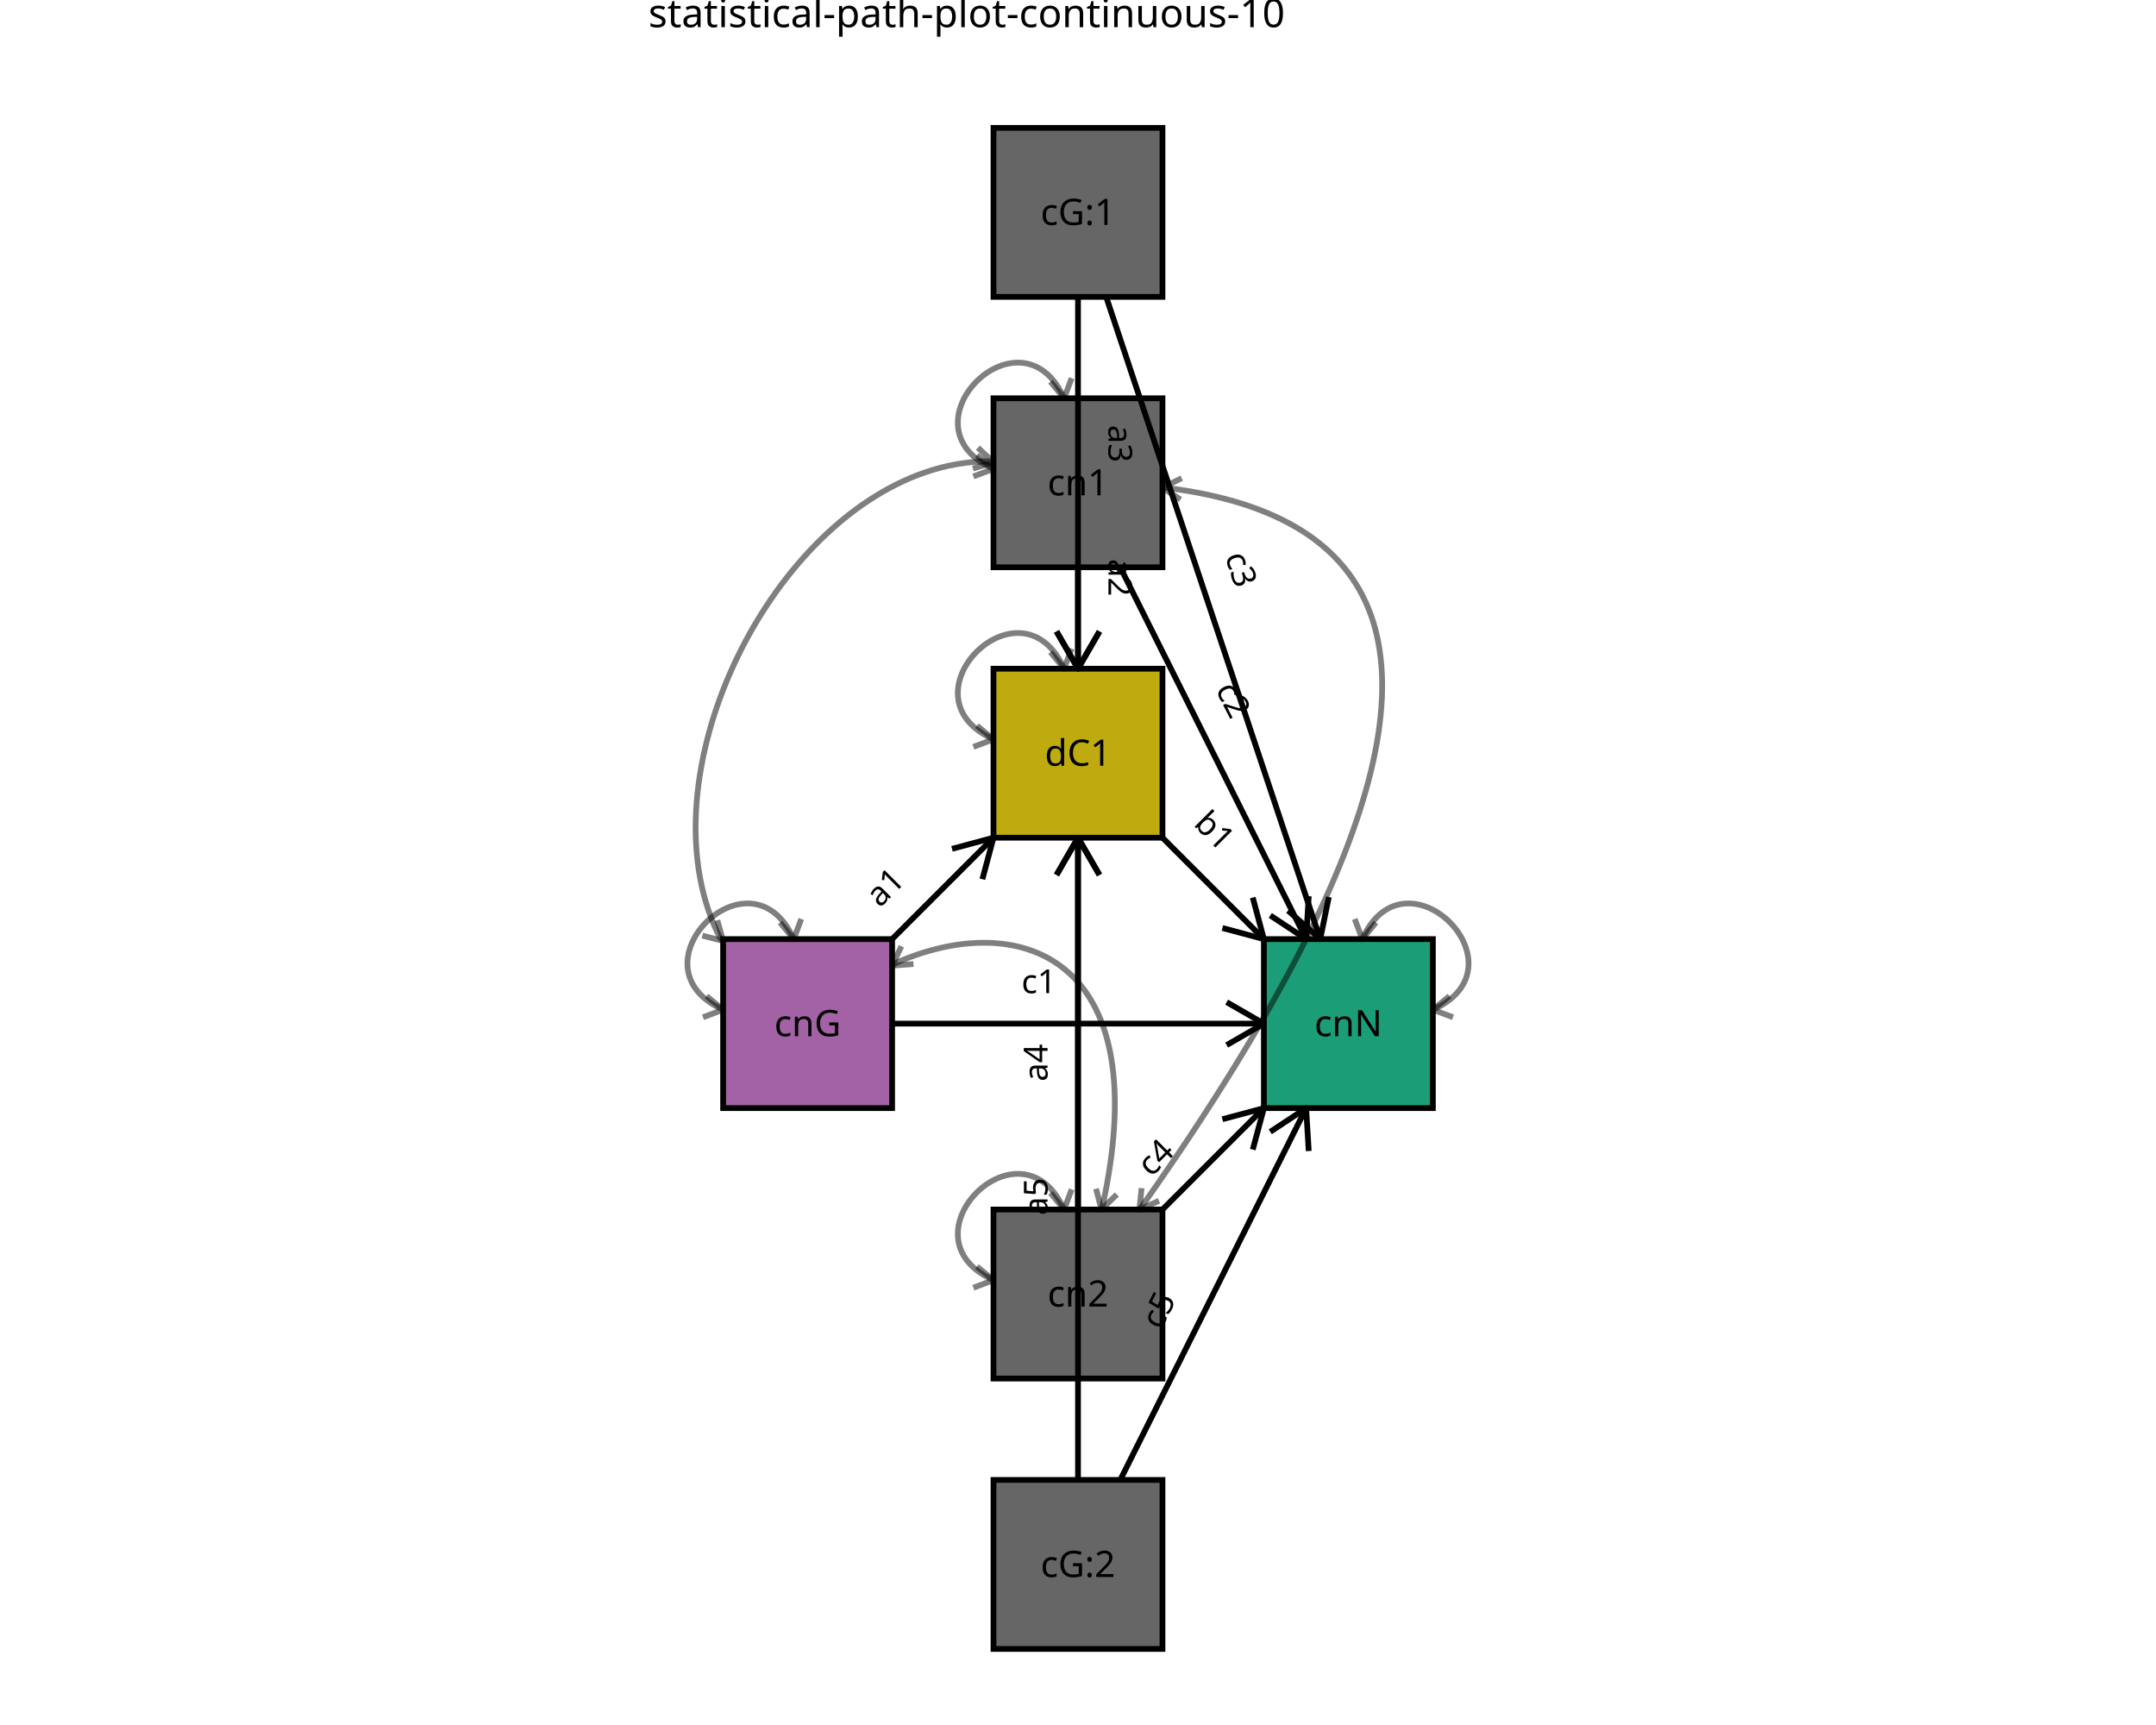
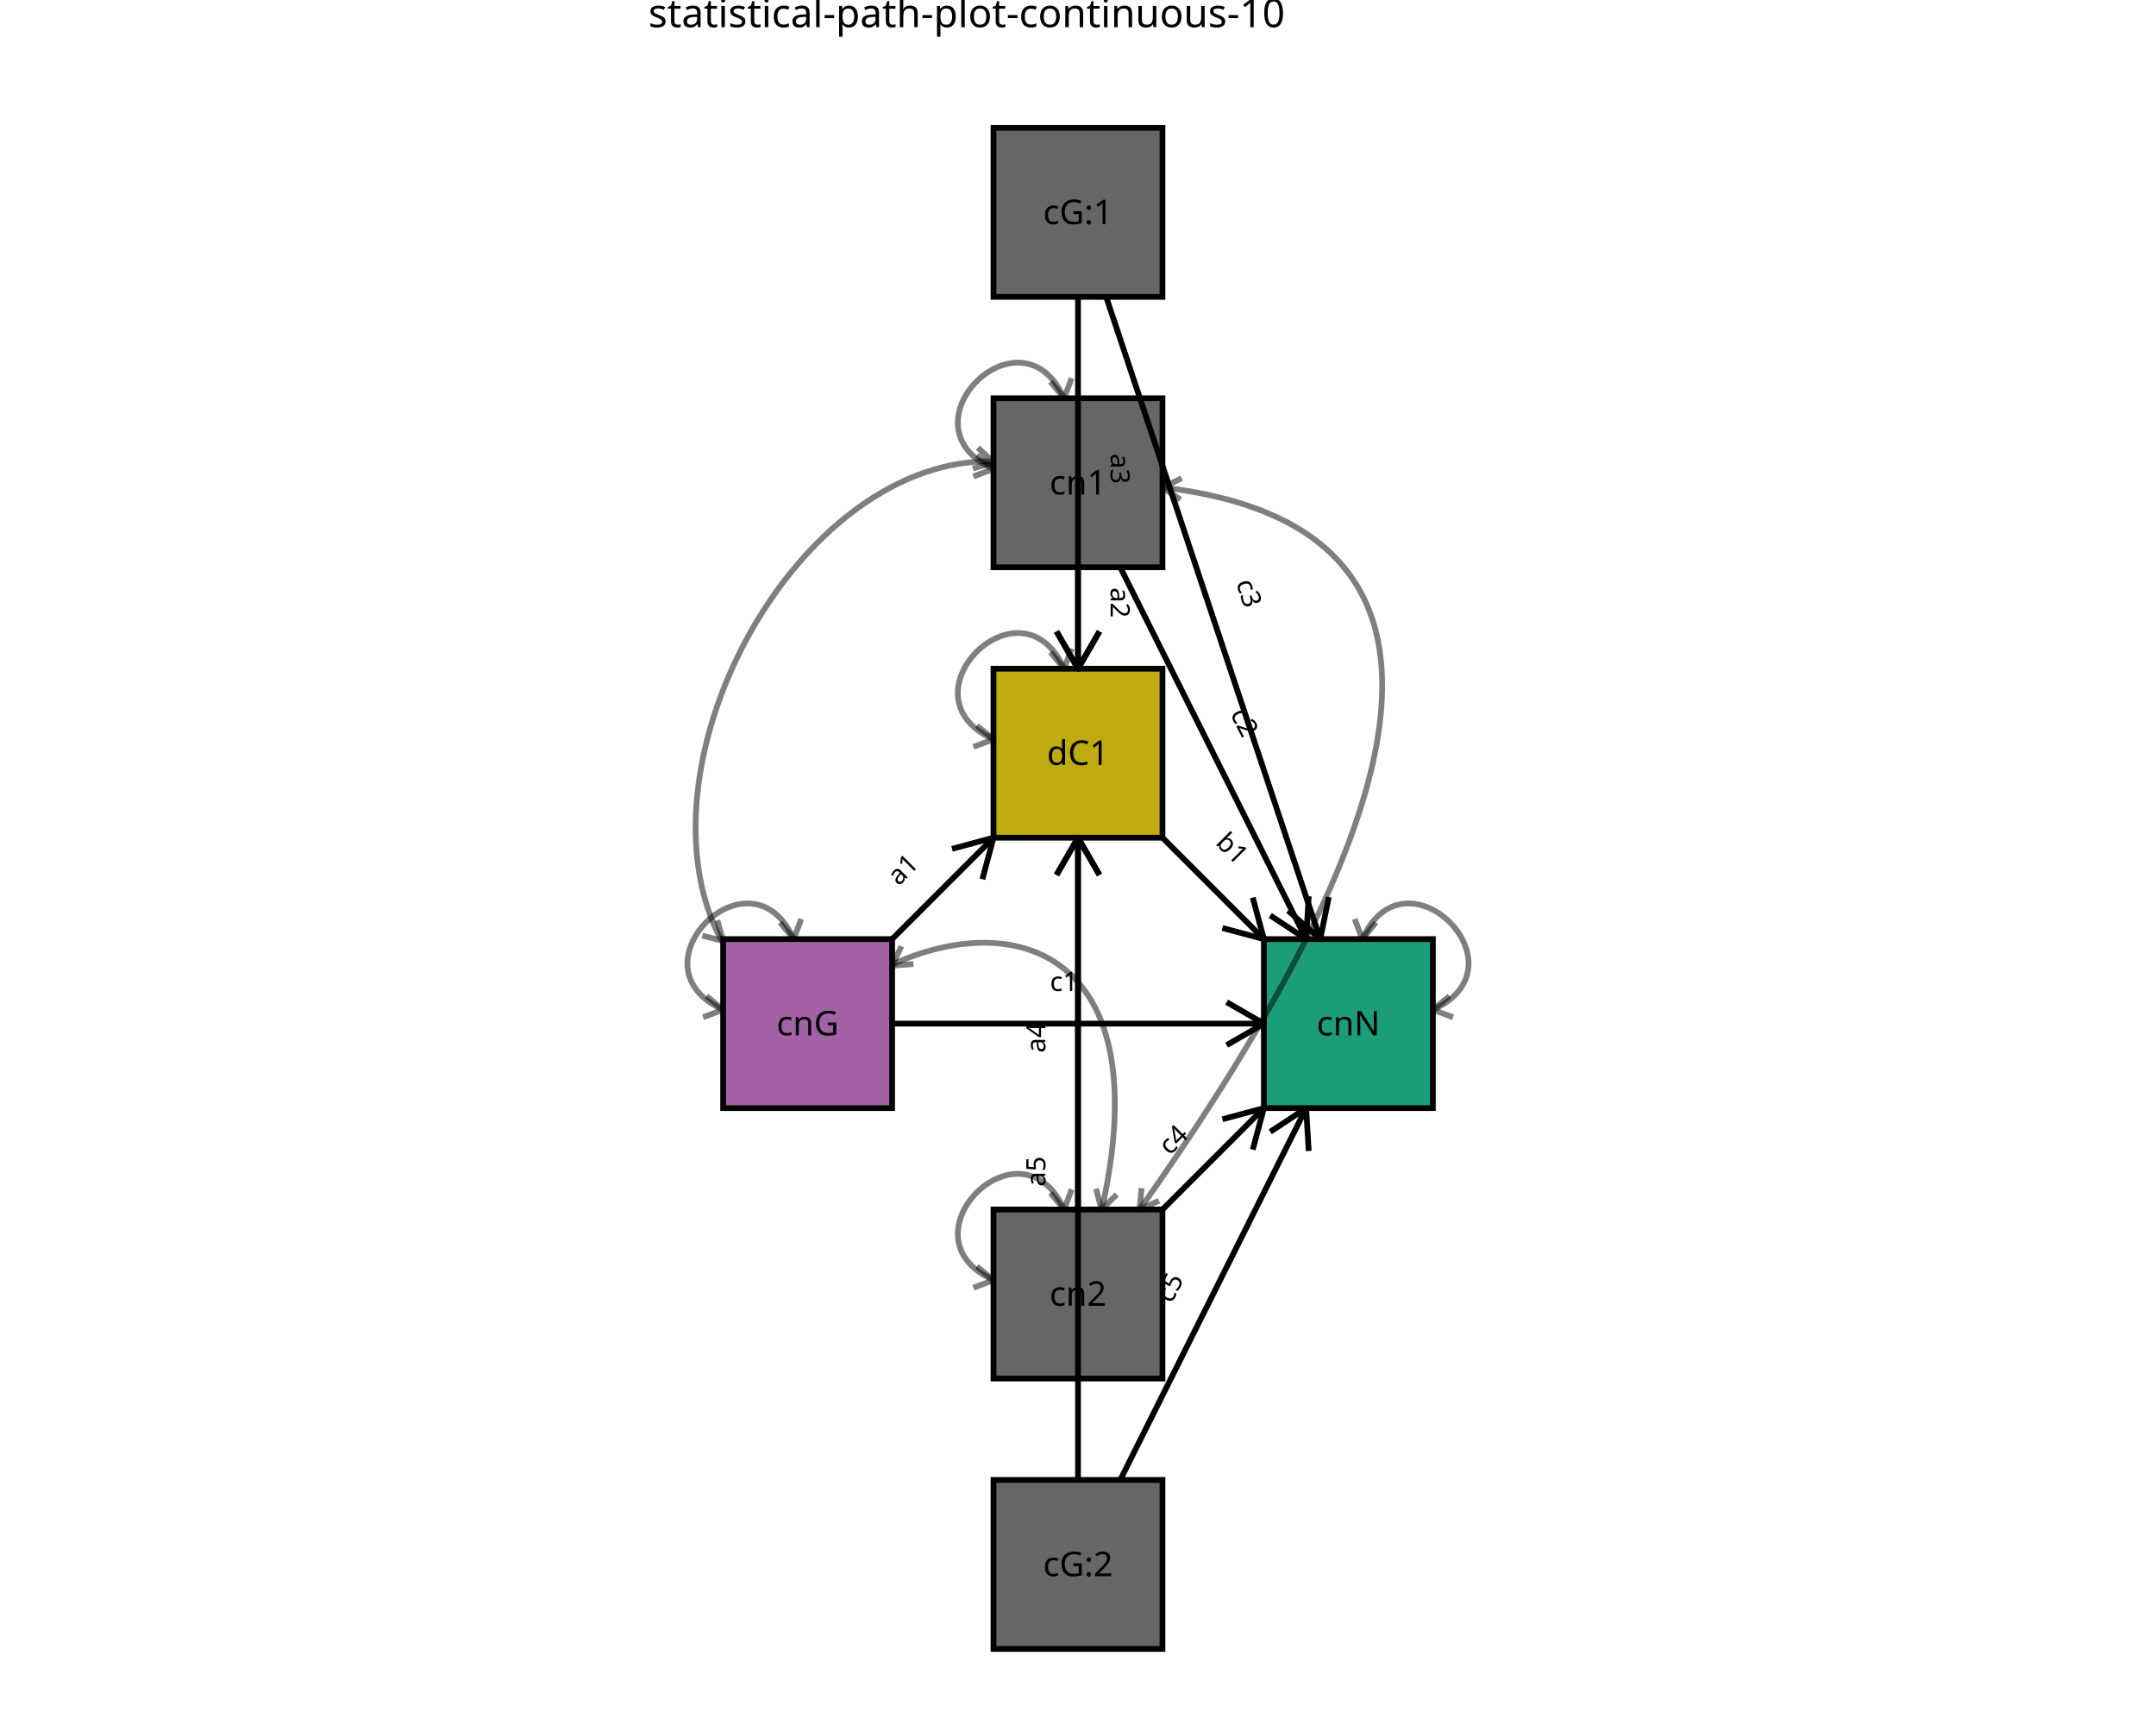
<svg xmlns="http://www.w3.org/2000/svg" class="svglite" data-engine-version="2.0" width="720.00pt" height="576.00pt" viewBox="0 0 720.00 576.00">
  <defs>
    <style type="text/css">
    .svglite line, .svglite polyline, .svglite polygon, .svglite path, .svglite rect, .svglite circle {
      fill: none;
      stroke: #000000;
      stroke-linecap: round;
      stroke-linejoin: round;
      stroke-miterlimit: 10.00;
    }
  </style>
  </defs>
  <rect width="100%" height="100%" style="stroke: none; fill: #FFFFFF;" />
  <defs>
    <clipPath id="cpMC4wMHw3MjAuMDB8MC4wMHw1NzYuMDA=">
      <rect x="0.00" y="0.00" width="720.00" height="576.00" />
    </clipPath>
  </defs>
  <g clip-path="url(#cpMC4wMHw3MjAuMDB8MC4wMHw1NzYuMDA=)">
</g>
  <defs>
    <clipPath id="cpMjE2LjUzfDUwMy40N3wwLjAwfDU3Ni4wMA==">
      <rect x="216.53" y="0.00" width="286.94" height="576.00" />
    </clipPath>
  </defs>
  <g clip-path="url(#cpMjE2LjUzfDUwMy40N3wwLjAwfDU3Ni4wMA==)">
    <rect x="216.53" y="0.00" width="286.94" height="576.00" style="stroke-width: 10.67; stroke: none;" />
  </g>
  <g clip-path="url(#cpMC4wMHw3MjAuMDB8MC4wMHw1NzYuMDA=)">
</g>
  <defs>
    <clipPath id="cpMjE2LjUzfDUwMy40N3wxNy4zMHw1NzYuMDA=">
      <rect x="216.53" y="17.30" width="286.94" height="558.70" />
    </clipPath>
  </defs>
  <g clip-path="url(#cpMjE2LjUzfDUwMy40N3wxNy4zMHw1NzYuMDA=)">
    <rect x="216.53" y="17.30" width="286.94" height="558.70" style="stroke-width: 10.67; stroke: none;" />
    <rect x="241.49" y="313.58" width="56.43" height="56.43" style="stroke-width: 1.92; stroke-linecap: butt; stroke-linejoin: miter; fill: #A362A5;" />
    <rect x="422.08" y="313.58" width="56.43" height="56.43" style="stroke-width: 1.92; stroke-linecap: butt; stroke-linejoin: miter; fill: #1B9E77;" />
    <rect x="331.78" y="223.29" width="56.43" height="56.43" style="stroke-width: 1.92; stroke-linecap: butt; stroke-linejoin: miter; fill: #BFAB0F;" />
    <rect x="331.78" y="132.99" width="56.43" height="56.43" style="stroke-width: 1.92; stroke-linecap: butt; stroke-linejoin: miter; fill: #666666;" />
    <rect x="331.78" y="42.70" width="56.43" height="56.43" style="stroke-width: 1.92; stroke-linecap: butt; stroke-linejoin: miter; fill: #666666;" />
    <rect x="331.78" y="403.88" width="56.43" height="56.43" style="stroke-width: 1.92; stroke-linecap: butt; stroke-linejoin: miter; fill: #666666;" />
    <rect x="331.78" y="494.17" width="56.43" height="56.43" style="stroke-width: 1.92; stroke-linecap: butt; stroke-linejoin: miter; fill: #666666;" />
    <polyline points="297.92,341.80 298.89,341.80 300.72,341.80 302.54,341.80 304.36,341.80 306.19,341.80 308.01,341.80 309.84,341.80 311.66,341.80 313.48,341.80 315.31,341.80 317.13,341.80 318.96,341.80 320.78,341.80 322.61,341.80 324.43,341.80 326.25,341.80 328.08,341.80 329.90,341.80 331.73,341.80 333.55,341.80 335.37,341.80 337.20,341.80 339.02,341.80 340.85,341.80 342.67,341.80 344.49,341.80 346.32,341.80 348.14,341.80 349.97,341.80 351.79,341.80 353.62,341.80 355.44,341.80 357.26,341.80 359.09,341.80 360.91,341.80 362.74,341.80 364.56,341.80 366.38,341.80 368.21,341.80 370.03,341.80 371.86,341.80 373.68,341.80 375.51,341.80 377.33,341.80 379.15,341.80 380.98,341.80 382.80,341.80 384.63,341.80 386.45,341.80 388.27,341.80 390.10,341.80 391.92,341.80 393.75,341.80 395.57,341.80 397.39,341.80 399.22,341.80 401.04,341.80 402.87,341.80 404.69,341.80 406.52,341.80 408.34,341.80 410.16,341.80 411.99,341.80 413.81,341.80 415.64,341.80 417.46,341.80 419.28,341.80 421.11,341.80 422.08,341.80 " style="stroke-width: 1.92; stroke-linecap: butt;" />
    <polyline points="409.65,348.97 422.08,341.80 409.65,334.63 " style="stroke-width: 1.92; stroke-linecap: butt;" />
    <polyline points="374.11,494.17 374.59,493.20 375.51,491.38 376.42,489.55 377.33,487.73 378.24,485.91 379.15,484.08 380.07,482.26 380.98,480.43 381.89,478.61 382.80,476.78 383.71,474.96 384.63,473.14 385.54,471.31 386.45,469.49 387.36,467.66 388.27,465.84 389.19,464.02 390.10,462.19 391.01,460.37 391.92,458.54 392.83,456.72 393.75,454.90 394.66,453.07 395.57,451.25 396.48,449.42 397.39,447.60 398.31,445.77 399.22,443.95 400.13,442.13 401.04,440.30 401.95,438.48 402.87,436.65 403.78,434.83 404.69,433.01 405.60,431.18 406.52,429.36 407.43,427.53 408.34,425.71 409.25,423.88 410.16,422.06 411.08,420.24 411.99,418.41 412.90,416.59 413.81,414.76 414.72,412.94 415.64,411.12 416.55,409.29 417.46,407.47 418.37,405.64 419.28,403.82 420.20,402.00 421.11,400.17 422.02,398.35 422.93,396.52 423.84,394.70 424.76,392.87 425.67,391.05 426.58,389.23 427.49,387.40 428.40,385.58 429.32,383.75 430.23,381.93 431.14,380.11 432.05,378.28 432.97,376.46 433.88,374.63 434.79,372.81 435.70,370.99 436.19,370.02 " style="stroke-width: 1.92; stroke-linecap: butt;" />
    <polyline points="437.05,384.34 436.19,370.02 424.21,377.92 " style="stroke-width: 1.92; stroke-linecap: butt;" />
    <polyline points="360.00,494.17 360.00,492.29 360.00,489.55 360.00,486.82 360.00,484.08 360.00,481.34 360.00,478.61 360.00,475.87 360.00,473.14 360.00,470.40 360.00,467.66 360.00,464.93 360.00,462.19 360.00,459.46 360.00,456.72 360.00,453.98 360.00,451.25 360.00,448.51 360.00,445.77 360.00,443.04 360.00,440.30 360.00,437.57 360.00,434.83 360.00,432.09 360.00,429.36 360.00,426.62 360.00,423.88 360.00,421.15 360.00,418.41 360.00,415.68 360.00,412.94 360.00,410.20 360.00,407.47 360.00,404.73 360.00,402.00 360.00,399.26 360.00,396.52 360.00,393.79 360.00,391.05 360.00,388.31 360.00,385.58 360.00,382.84 360.00,380.11 360.00,377.37 360.00,374.63 360.00,371.90 360.00,369.16 360.00,366.42 360.00,363.69 360.00,360.95 360.00,358.22 360.00,355.48 360.00,352.74 360.00,350.01 360.00,347.27 360.00,344.54 360.00,341.80 360.00,339.06 360.00,336.33 360.00,333.59 360.00,330.85 360.00,328.12 360.00,325.38 360.00,322.65 360.00,319.91 360.00,317.17 360.00,314.44 360.00,311.70 360.00,308.96 360.00,306.23 360.00,303.49 360.00,300.76 360.00,298.02 360.00,295.28 360.00,292.55 360.00,289.81 360.00,287.08 360.00,284.34 360.00,281.60 360.00,279.72 " style="stroke-width: 1.92; stroke-linecap: butt;" />
    <polyline points="367.17,292.15 360.00,279.72 352.83,292.15 " style="stroke-width: 1.92; stroke-linecap: butt;" />
    <polyline points="297.92,313.58 297.98,313.53 298.89,312.61 299.80,311.70 300.72,310.79 301.63,309.88 302.54,308.96 303.45,308.05 304.36,307.14 305.28,306.23 306.19,305.32 307.10,304.40 308.01,303.49 308.92,302.58 309.84,301.67 310.75,300.76 311.66,299.84 312.57,298.93 313.48,298.02 314.40,297.11 315.31,296.20 316.22,295.28 317.13,294.37 318.05,293.46 318.96,292.55 319.87,291.64 320.78,290.72 321.69,289.81 322.61,288.90 323.52,287.99 324.43,287.08 325.34,286.16 326.25,285.25 327.17,284.34 328.08,283.43 328.99,282.52 329.90,281.60 330.81,280.69 331.73,279.78 331.78,279.72 " style="stroke-width: 1.92; stroke-linecap: butt;" />
    <polyline points="328.07,293.58 331.78,279.72 317.93,283.44 " style="stroke-width: 1.92; stroke-linecap: butt;" />
    <polyline points="388.22,279.72 388.27,279.78 389.19,280.69 390.10,281.60 391.01,282.52 391.92,283.43 392.83,284.34 393.75,285.25 394.66,286.16 395.57,287.08 396.48,287.99 397.39,288.90 398.31,289.81 399.22,290.72 400.13,291.64 401.04,292.55 401.95,293.46 402.87,294.37 403.78,295.28 404.69,296.20 405.60,297.11 406.52,298.02 407.43,298.93 408.34,299.84 409.25,300.76 410.16,301.67 411.08,302.58 411.99,303.49 412.90,304.40 413.81,305.32 414.72,306.23 415.64,307.14 416.55,308.05 417.46,308.96 418.37,309.88 419.28,310.79 420.20,311.70 421.11,312.61 422.02,313.53 422.08,313.58 " style="stroke-width: 1.92; stroke-linecap: butt;" />
    <polyline points="408.22,309.87 422.08,313.58 418.36,299.72 " style="stroke-width: 1.92; stroke-linecap: butt;" />
    <polyline points="374.11,189.43 374.59,190.40 375.51,192.22 376.42,194.04 377.33,195.87 378.24,197.69 379.15,199.52 380.07,201.34 380.98,203.17 381.89,204.99 382.80,206.81 383.71,208.64 384.63,210.46 385.54,212.29 386.45,214.11 387.36,215.93 388.27,217.76 389.19,219.58 390.10,221.41 391.01,223.23 391.92,225.06 392.83,226.88 393.75,228.70 394.66,230.53 395.57,232.35 396.48,234.18 397.39,236.00 398.31,237.82 399.22,239.65 400.13,241.47 401.04,243.30 401.95,245.12 402.87,246.94 403.78,248.77 404.69,250.59 405.60,252.42 406.52,254.24 407.43,256.07 408.34,257.89 409.25,259.71 410.16,261.54 411.08,263.36 411.99,265.19 412.90,267.01 413.81,268.83 414.72,270.66 415.64,272.48 416.55,274.31 417.46,276.13 418.37,277.95 419.28,279.78 420.20,281.60 421.11,283.43 422.02,285.25 422.93,287.08 423.84,288.90 424.76,290.72 425.67,292.55 426.58,294.37 427.49,296.20 428.40,298.02 429.32,299.84 430.23,301.67 431.14,303.49 432.05,305.32 432.97,307.14 433.88,308.96 434.79,310.79 435.70,312.61 436.19,313.58 " style="stroke-width: 1.92; stroke-linecap: butt;" />
    <polyline points="424.21,305.68 436.19,313.58 437.05,299.26 " style="stroke-width: 1.92; stroke-linecap: butt;" />
    <polyline points="360.00,189.43 360.00,189.48 360.00,190.40 360.00,191.31 360.00,192.22 360.00,193.13 360.00,194.04 360.00,194.96 360.00,195.87 360.00,196.78 360.00,197.69 360.00,198.61 360.00,199.52 360.00,200.43 360.00,201.34 360.00,202.25 360.00,203.17 360.00,204.08 360.00,204.99 360.00,205.90 360.00,206.81 360.00,207.73 360.00,208.64 360.00,209.55 360.00,210.46 360.00,211.37 360.00,212.29 360.00,213.20 360.00,214.11 360.00,215.02 360.00,215.93 360.00,216.85 360.00,217.76 360.00,218.67 360.00,219.58 360.00,220.49 360.00,221.41 360.00,222.32 360.00,223.23 360.00,223.29 " style="stroke-width: 1.92; stroke-linecap: butt;" />
    <polyline points="352.83,210.86 360.00,223.29 367.17,210.86 " style="stroke-width: 1.92; stroke-linecap: butt;" />
    <polyline points="369.41,99.13 370.03,101.01 370.94,103.75 371.86,106.49 372.77,109.22 373.68,111.96 374.59,114.70 375.51,117.43 376.42,120.17 377.33,122.90 378.24,125.64 379.15,128.38 380.07,131.11 380.98,133.85 381.89,136.58 382.80,139.32 383.71,142.06 384.63,144.79 385.54,147.53 386.45,150.27 387.36,153.00 388.27,155.74 389.19,158.47 390.10,161.21 391.01,163.95 391.92,166.68 392.83,169.42 393.75,172.16 394.66,174.89 395.57,177.63 396.48,180.36 397.39,183.10 398.31,185.84 399.22,188.57 400.13,191.31 401.04,194.04 401.95,196.78 402.87,199.52 403.78,202.25 404.69,204.99 405.60,207.73 406.52,210.46 407.43,213.20 408.34,215.93 409.25,218.67 410.16,221.41 411.08,224.14 411.99,226.88 412.90,229.62 413.81,232.35 414.72,235.09 415.64,237.82 416.55,240.56 417.46,243.30 418.37,246.03 419.28,248.77 420.20,251.50 421.11,254.24 422.02,256.98 422.93,259.71 423.84,262.45 424.76,265.19 425.67,267.92 426.58,270.66 427.49,273.39 428.40,276.13 429.32,278.87 430.23,281.60 431.14,284.34 432.05,287.08 432.97,289.81 433.88,292.55 434.79,295.28 435.70,298.02 436.61,300.76 437.53,303.49 438.44,306.23 439.35,308.96 440.26,311.70 440.89,313.58 " style="stroke-width: 1.92; stroke-linecap: butt;" />
    <polyline points="430.15,304.06 440.89,313.58 443.76,299.53 " style="stroke-width: 1.92; stroke-linecap: butt;" />
    <polyline points="360.00,99.13 360.00,100.10 360.00,101.93 360.00,103.75 360.00,105.57 360.00,107.40 360.00,109.22 360.00,111.05 360.00,112.87 360.00,114.70 360.00,116.52 360.00,118.34 360.00,120.17 360.00,121.99 360.00,123.82 360.00,125.64 360.00,127.46 360.00,129.29 360.00,131.11 360.00,132.94 360.00,134.76 360.00,136.58 360.00,138.41 360.00,140.23 360.00,142.06 360.00,143.88 360.00,145.71 360.00,147.53 360.00,149.35 360.00,151.18 360.00,153.00 360.00,154.83 360.00,156.65 360.00,158.47 360.00,160.30 360.00,162.12 360.00,163.95 360.00,165.77 360.00,167.59 360.00,169.42 360.00,171.24 360.00,173.07 360.00,174.89 360.00,176.72 360.00,178.54 360.00,180.36 360.00,182.19 360.00,184.01 360.00,185.84 360.00,187.66 360.00,189.48 360.00,191.31 360.00,193.13 360.00,194.96 360.00,196.78 360.00,198.61 360.00,200.43 360.00,202.25 360.00,204.08 360.00,205.90 360.00,207.73 360.00,209.55 360.00,211.37 360.00,213.20 360.00,215.02 360.00,216.85 360.00,218.67 360.00,220.49 360.00,222.32 360.00,223.29 " style="stroke-width: 1.92; stroke-linecap: butt;" />
    <polyline points="352.83,210.86 360.00,223.29 367.17,210.86 " style="stroke-width: 1.92; stroke-linecap: butt;" />
    <polyline points="388.22,403.88 388.27,403.82 389.19,402.91 390.10,402.00 391.01,401.08 391.92,400.17 392.83,399.26 393.75,398.35 394.66,397.44 395.57,396.52 396.48,395.61 397.39,394.70 398.31,393.79 399.22,392.87 400.13,391.96 401.04,391.05 401.95,390.14 402.87,389.23 403.78,388.31 404.69,387.40 405.60,386.49 406.52,385.58 407.43,384.67 408.34,383.75 409.25,382.84 410.16,381.93 411.08,381.02 411.99,380.11 412.90,379.19 413.81,378.28 414.72,377.37 415.64,376.46 416.55,375.55 417.46,374.63 418.37,373.72 419.28,372.81 420.20,371.90 421.11,370.99 422.02,370.07 422.08,370.02 " style="stroke-width: 1.92; stroke-linecap: butt;" />
    <polyline points="418.36,383.87 422.08,370.02 408.22,373.73 " style="stroke-width: 1.92; stroke-linecap: butt;" />
    <polyline points="360.00,403.88 360.00,402.91 360.00,401.08 360.00,399.26 360.00,397.44 360.00,395.61 360.00,393.79 360.00,391.96 360.00,390.14 360.00,388.31 360.00,386.49 360.00,384.67 360.00,382.84 360.00,381.02 360.00,379.19 360.00,377.37 360.00,375.55 360.00,373.72 360.00,371.90 360.00,370.07 360.00,368.25 360.00,366.42 360.00,364.60 360.00,362.78 360.00,360.95 360.00,359.13 360.00,357.30 360.00,355.48 360.00,353.66 360.00,351.83 360.00,350.01 360.00,348.18 360.00,346.36 360.00,344.54 360.00,342.71 360.00,340.89 360.00,339.06 360.00,337.24 360.00,335.41 360.00,333.59 360.00,331.77 360.00,329.94 360.00,328.12 360.00,326.29 360.00,324.47 360.00,322.65 360.00,320.82 360.00,319.00 360.00,317.17 360.00,315.35 360.00,313.53 360.00,311.70 360.00,309.88 360.00,308.05 360.00,306.23 360.00,304.40 360.00,302.58 360.00,300.76 360.00,298.93 360.00,297.11 360.00,295.28 360.00,293.46 360.00,291.64 360.00,289.81 360.00,287.99 360.00,286.16 360.00,284.34 360.00,282.52 360.00,280.69 360.00,279.72 " style="stroke-width: 1.92; stroke-linecap: butt;" />
    <polyline points="367.17,292.15 360.00,279.72 352.83,292.15 " style="stroke-width: 1.92; stroke-linecap: butt;" />
-     <text x="346.94" y="331.63" text-anchor="middle" style="font-size: 11.04px; font-family: sans;" textLength="11.66px" lengthAdjust="spacingAndGlyphs">c1</text>
-     <text transform="translate(390.26,439.13) rotate(-63)" text-anchor="middle" style="font-size: 11.04px; font-family: sans;" textLength="11.66px" lengthAdjust="spacingAndGlyphs">c5</text>
-     <text transform="translate(349.83,399.55) rotate(-90)" text-anchor="middle" style="font-size: 11.04px; font-family: sans;" textLength="12.28px" lengthAdjust="spacingAndGlyphs">a5</text>
-     <text transform="translate(298.24,298.88) rotate(-45)" text-anchor="middle" style="font-size: 11.04px; font-family: sans;" textLength="12.28px" lengthAdjust="spacingAndGlyphs">a1</text>
-     <text transform="translate(402.92,280.04) rotate(-315)" text-anchor="middle" style="font-size: 11.04px; font-family: sans;" textLength="12.28px" lengthAdjust="spacingAndGlyphs">b1</text>
-     <text transform="translate(408.45,235.38) rotate(-297)" text-anchor="middle" style="font-size: 11.04px; font-family: sans;" textLength="11.66px" lengthAdjust="spacingAndGlyphs">c2</text>
-     <text transform="translate(370.17,192.85) rotate(-270)" text-anchor="middle" style="font-size: 11.04px; font-family: sans;" textLength="12.28px" lengthAdjust="spacingAndGlyphs">a2</text>
-     <text transform="translate(410.83,191.26) rotate(-288)" text-anchor="middle" style="font-size: 11.04px; font-family: sans;" textLength="11.66px" lengthAdjust="spacingAndGlyphs">c3</text>
-     <text transform="translate(370.17,148.16) rotate(-270)" text-anchor="middle" style="font-size: 11.04px; font-family: sans;" textLength="12.28px" lengthAdjust="spacingAndGlyphs">a3</text>
-     <text transform="translate(388.54,389.18) rotate(-45)" text-anchor="middle" style="font-size: 11.04px; font-family: sans;" textLength="11.66px" lengthAdjust="spacingAndGlyphs">c4</text>
-     <text transform="translate(349.83,354.85) rotate(-90)" text-anchor="middle" style="font-size: 11.04px; font-family: sans;" textLength="12.28px" lengthAdjust="spacingAndGlyphs">a4</text>
-     <text x="269.71" y="346.00" text-anchor="middle" style="font-size: 12.19px; font-family: sans;" textLength="22.37px" lengthAdjust="spacingAndGlyphs">cnG</text>
-     <text x="450.29" y="346.00" text-anchor="middle" style="font-size: 12.19px; font-family: sans;" textLength="21.69px" lengthAdjust="spacingAndGlyphs">cnN</text>
-     <text x="360.00" y="255.70" text-anchor="middle" style="font-size: 12.19px; font-family: sans;" textLength="22.37px" lengthAdjust="spacingAndGlyphs">dC1</text>
-     <text x="360.00" y="165.41" text-anchor="middle" style="font-size: 12.19px; font-family: sans;" textLength="19.67px" lengthAdjust="spacingAndGlyphs">cn1</text>
-     <text x="360.00" y="75.11" text-anchor="middle" style="font-size: 12.19px; font-family: sans;" textLength="25.76px" lengthAdjust="spacingAndGlyphs">cG:1</text>
-     <text x="360.00" y="436.29" text-anchor="middle" style="font-size: 12.19px; font-family: sans;" textLength="19.67px" lengthAdjust="spacingAndGlyphs">cn2</text>
-     <text x="360.00" y="526.58" text-anchor="middle" style="font-size: 12.19px; font-family: sans;" textLength="25.76px" lengthAdjust="spacingAndGlyphs">cG:2</text>
+     <text x="355.33" y="330.90" text-anchor="middle" style="font-size: 8.91px; font-family: sans;" textLength="9.41px" lengthAdjust="spacingAndGlyphs">c1</text>
+     <text transform="translate(393.35,431.30) rotate(-63)" text-anchor="middle" style="font-size: 8.91px; font-family: sans;" textLength="9.41px" lengthAdjust="spacingAndGlyphs">c5</text>
+     <text transform="translate(349.10,391.17) rotate(-90)" text-anchor="middle" style="font-size: 8.91px; font-family: sans;" textLength="9.91px" lengthAdjust="spacingAndGlyphs">a5</text>
+     <text transform="translate(303.65,292.44) rotate(-45)" text-anchor="middle" style="font-size: 8.91px; font-family: sans;" textLength="9.91px" lengthAdjust="spacingAndGlyphs">a1</text>
+     <text transform="translate(409.36,285.45) rotate(-315)" text-anchor="middle" style="font-size: 8.91px; font-family: sans;" textLength="9.91px" lengthAdjust="spacingAndGlyphs">b1</text>
+     <text transform="translate(412.86,242.54) rotate(-297)" text-anchor="middle" style="font-size: 8.91px; font-family: sans;" textLength="9.41px" lengthAdjust="spacingAndGlyphs">c2</text>
+     <text transform="translate(370.90,201.23) rotate(-270)" text-anchor="middle" style="font-size: 8.91px; font-family: sans;" textLength="9.91px" lengthAdjust="spacingAndGlyphs">a2</text>
+     <text transform="translate(414.18,198.98) rotate(-288)" text-anchor="middle" style="font-size: 8.91px; font-family: sans;" textLength="9.41px" lengthAdjust="spacingAndGlyphs">c3</text>
+     <text transform="translate(370.90,156.54) rotate(-270)" text-anchor="middle" style="font-size: 8.91px; font-family: sans;" textLength="9.91px" lengthAdjust="spacingAndGlyphs">a3</text>
+     <text transform="translate(393.94,382.73) rotate(-45)" text-anchor="middle" style="font-size: 8.91px; font-family: sans;" textLength="9.41px" lengthAdjust="spacingAndGlyphs">c4</text>
+     <text transform="translate(349.10,346.47) rotate(-90)" text-anchor="middle" style="font-size: 8.91px; font-family: sans;" textLength="9.91px" lengthAdjust="spacingAndGlyphs">a4</text>
+     <text x="269.71" y="345.72" text-anchor="middle" style="font-size: 11.38px; font-family: sans;" textLength="20.88px" lengthAdjust="spacingAndGlyphs">cnG</text>
+     <text x="450.29" y="345.72" text-anchor="middle" style="font-size: 11.38px; font-family: sans;" textLength="20.25px" lengthAdjust="spacingAndGlyphs">cnN</text>
+     <text x="360.00" y="255.42" text-anchor="middle" style="font-size: 11.38px; font-family: sans;" textLength="20.88px" lengthAdjust="spacingAndGlyphs">dC1</text>
+     <text x="360.00" y="165.13" text-anchor="middle" style="font-size: 11.38px; font-family: sans;" textLength="18.36px" lengthAdjust="spacingAndGlyphs">cn1</text>
+     <text x="360.00" y="74.83" text-anchor="middle" style="font-size: 11.38px; font-family: sans;" textLength="24.04px" lengthAdjust="spacingAndGlyphs">cG:1</text>
+     <text x="360.00" y="436.01" text-anchor="middle" style="font-size: 11.38px; font-family: sans;" textLength="18.36px" lengthAdjust="spacingAndGlyphs">cn2</text>
+     <text x="360.00" y="526.30" text-anchor="middle" style="font-size: 11.38px; font-family: sans;" textLength="24.04px" lengthAdjust="spacingAndGlyphs">cG:2</text>
    <polyline points="241.49,314.20 240.47,313.21 239.32,310.82 238.25,308.39 237.28,305.91 236.40,303.39 235.60,300.83 234.90,298.23 234.28,295.60 233.75,292.93 233.30,290.23 232.94,287.50 232.66,284.75 232.46,281.96 232.34,279.16 232.30,276.34 232.34,273.49 232.46,270.64 232.65,267.77 232.92,264.88 233.26,261.99 233.67,259.09 234.16,256.19 234.71,253.28 235.34,250.37 236.03,247.47 236.79,244.57 237.61,241.67 238.50,238.79 239.46,235.91 240.47,233.05 241.55,230.20 242.69,227.37 243.89,224.57 245.14,221.78 246.46,219.02 247.82,216.28 249.25,213.57 250.72,210.90 252.25,208.25 253.83,205.65 255.46,203.08 257.14,200.55 258.87,198.06 260.64,195.61 262.46,193.22 264.33,190.87 266.24,188.57 268.19,186.33 270.18,184.14 272.21,182.01 274.28,179.94 276.39,177.93 278.54,175.99 280.72,174.11 282.94,172.30 285.19,170.57 287.47,168.90 289.79,167.32 292.13,165.81 294.50,164.38 296.90,163.03 299.33,161.77 301.79,160.59 304.26,159.50 306.77,158.51 309.29,157.61 311.83,156.80 314.40,156.09 316.98,155.48 319.59,154.98 322.20,154.58 324.84,154.28 327.49,154.10 330.15,154.03 331.78,154.42 " style="stroke-width: 1.92; stroke: #000000; stroke-opacity: 0.50; stroke-linecap: butt;" />
    <polyline points="234.54,312.42 241.49,314.20 239.56,307.29 " style="stroke-width: 1.92; stroke: #000000; stroke-opacity: 0.50; stroke-linecap: butt;" />
    <polyline points="324.90,156.45 331.78,154.42 326.58,149.48 " style="stroke-width: 1.92; stroke: #000000; stroke-opacity: 0.50; stroke-linecap: butt;" />
    <polyline points="297.92,322.45 299.41,321.43 301.11,320.71 302.81,320.03 304.51,319.38 306.22,318.78 307.93,318.21 309.64,317.69 311.35,317.21 313.06,316.77 314.76,316.37 316.46,316.02 318.16,315.71 319.85,315.44 321.54,315.22 323.21,315.05 324.88,314.92 326.54,314.83 328.18,314.80 329.82,314.81 331.44,314.87 333.04,314.98 334.63,315.14 336.20,315.35 337.75,315.61 339.29,315.92 340.80,316.28 342.29,316.70 343.76,317.17 345.21,317.69 346.63,318.26 348.03,318.89 349.39,319.57 350.73,320.31 352.04,321.11 353.32,321.96 354.57,322.87 355.79,323.84 356.97,324.87 358.12,325.95 359.23,327.09 360.30,328.30 361.34,329.56 362.34,330.89 363.29,332.28 364.21,333.73 365.08,335.24 365.91,336.81 366.69,338.45 367.43,340.16 368.11,341.93 368.76,343.76 369.35,345.67 369.89,347.63 370.38,349.67 370.82,351.77 371.20,353.94 371.53,356.18 371.80,358.49 372.01,360.87 372.17,363.32 372.27,365.85 372.30,368.44 372.28,371.11 372.19,373.84 372.04,376.66 371.82,379.54 371.54,382.50 371.19,385.54 370.77,388.65 370.28,391.84 369.72,395.10 369.09,398.45 368.39,401.86 367.83,403.88 " style="stroke-width: 1.92; stroke: #000000; stroke-opacity: 0.50; stroke-linecap: butt;" />
    <polyline points="301.02,315.98 297.92,322.45 305.07,321.90 " style="stroke-width: 1.92; stroke: #000000; stroke-opacity: 0.50; stroke-linecap: butt;" />
    <polyline points="366.03,396.93 367.83,403.88 372.95,398.85 " style="stroke-width: 1.92; stroke: #000000; stroke-opacity: 0.50; stroke-linecap: butt;" />
    <polyline points="388.22,162.86 390.18,162.98 393.58,163.45 396.90,163.97 400.13,164.55 403.28,165.19 406.35,165.88 409.33,166.63 412.24,167.43 415.06,168.29 417.79,169.20 420.44,170.17 423.02,171.19 425.50,172.27 427.91,173.40 430.23,174.59 432.47,175.83 434.62,177.13 436.70,178.48 438.69,179.89 440.59,181.36 442.42,182.88 444.16,184.45 445.82,186.09 447.39,187.77 448.88,189.51 450.29,191.31 451.62,193.16 452.86,195.07 454.03,197.03 455.10,199.05 456.10,201.12 457.01,203.25 457.84,205.43 458.59,207.67 459.25,209.96 459.83,212.31 460.33,214.72 460.74,217.18 461.07,219.69 461.32,222.26 461.49,224.89 461.57,227.57 461.57,230.31 461.49,233.10 461.32,235.94 461.07,238.85 460.74,241.80 460.33,244.82 459.83,247.88 459.25,251.01 458.59,254.19 457.84,257.42 457.01,260.71 456.10,264.05 455.10,267.45 454.03,270.91 452.86,274.42 451.62,277.98 450.29,281.60 448.88,285.28 447.39,289.01 445.82,292.80 444.16,296.64 442.42,300.54 440.59,304.49 438.69,308.50 436.70,312.56 434.62,316.68 432.47,320.85 430.23,325.08 427.91,329.36 425.50,333.70 423.02,338.10 420.44,342.55 417.79,347.05 415.06,351.61 412.24,356.23 409.33,360.90 406.35,365.62 403.28,370.40 400.13,375.24 396.90,380.13 393.58,385.08 390.18,390.08 386.70,395.14 383.13,400.25 380.50,403.88 " style="stroke-width: 1.92; stroke: #000000; stroke-opacity: 0.50; stroke-linecap: butt;" />
    <polyline points="394.63,159.65 388.22,162.86 394.21,166.81 " style="stroke-width: 1.92; stroke: #000000; stroke-opacity: 0.50; stroke-linecap: butt;" />
    <polyline points="381.25,396.74 380.50,403.88 387.05,400.96 " style="stroke-width: 1.92; stroke: #000000; stroke-opacity: 0.50; stroke-linecap: butt;" />
    <polyline points="265.06,313.58 265.05,313.56 264.43,312.25 263.77,311.03 263.09,309.89 262.38,308.83 261.64,307.85 260.88,306.95 260.10,306.13 259.30,305.38 258.48,304.71 257.65,304.11 256.79,303.58 255.93,303.12 255.05,302.72 254.17,302.39 253.27,302.13 252.37,301.92 251.46,301.78 250.55,301.70 249.64,301.67 248.73,301.70 247.82,301.78 246.91,301.91 246.01,302.09 245.11,302.32 244.23,302.60 243.35,302.93 242.49,303.29 241.64,303.70 240.80,304.15 239.98,304.64 239.18,305.17 238.40,305.73 237.64,306.32 236.90,306.94 236.19,307.60 235.51,308.28 234.85,309.00 234.23,309.73 233.63,310.49 233.07,311.27 232.55,312.07 232.06,312.89 231.61,313.73 231.20,314.58 230.83,315.45 230.51,316.32 230.23,317.21 230.00,318.10 229.82,319.01 229.68,319.91 229.60,320.82 229.57,321.73 229.60,322.65 229.69,323.56 229.83,324.46 230.03,325.36 230.30,326.26 230.63,327.15 231.02,328.02 231.49,328.89 232.02,329.74 232.62,330.58 233.29,331.39 234.04,332.20 234.86,332.98 235.76,333.74 236.74,334.47 237.79,335.18 238.93,335.87 240.16,336.52 241.47,337.15 241.49,337.15 " style="stroke-width: 1.92; stroke: #000000; stroke-opacity: 0.50; stroke-linecap: butt;" />
    <polyline points="260.51,308.04 265.06,313.58 267.59,306.87 " style="stroke-width: 1.92; stroke: #000000; stroke-opacity: 0.50; stroke-linecap: butt;" />
    <polyline points="234.78,339.68 241.49,337.15 235.94,332.60 " style="stroke-width: 1.92; stroke: #000000; stroke-opacity: 0.50; stroke-linecap: butt;" />
    <polyline points="355.35,132.99 355.35,132.97 354.72,131.66 354.07,130.44 353.38,129.30 352.67,128.24 351.94,127.26 351.18,126.36 350.40,125.54 349.60,124.80 348.78,124.12 347.94,123.52 347.09,122.99 346.22,122.53 345.35,122.14 344.46,121.81 343.56,121.54 342.66,121.34 341.76,121.19 340.85,121.11 339.93,121.08 339.02,121.11 338.11,121.19 337.21,121.32 336.30,121.50 335.41,121.74 334.52,122.01 333.65,122.34 332.78,122.71 331.93,123.11 331.09,123.56 330.27,124.05 329.47,124.58 328.69,125.14 327.93,125.73 327.20,126.36 326.49,127.01 325.80,127.70 325.15,128.41 324.52,129.14 323.93,129.90 323.37,130.68 322.84,131.48 322.35,132.30 321.90,133.14 321.50,133.99 321.13,134.86 320.80,135.73 320.53,136.62 320.29,137.51 320.11,138.42 319.98,139.32 319.90,140.23 319.87,141.15 319.90,142.06 319.98,142.97 320.13,143.87 320.33,144.78 320.60,145.67 320.92,146.56 321.32,147.43 321.78,148.30 322.31,149.15 322.91,149.99 323.59,150.81 324.33,151.61 325.15,152.39 326.05,153.15 327.03,153.88 328.09,154.59 329.23,155.28 330.45,155.93 331.76,156.56 331.78,156.56 " style="stroke-width: 1.92; stroke: #000000; stroke-opacity: 0.50; stroke-linecap: butt;" />
    <polyline points="350.80,127.45 355.35,132.99 357.88,126.28 " style="stroke-width: 1.92; stroke: #000000; stroke-opacity: 0.50; stroke-linecap: butt;" />
    <polyline points="325.07,159.09 331.78,156.56 326.24,152.01 " style="stroke-width: 1.92; stroke: #000000; stroke-opacity: 0.50; stroke-linecap: butt;" />
    <polyline points="355.35,403.88 355.35,403.85 354.72,402.55 354.07,401.32 353.38,400.18 352.67,399.12 351.94,398.15 351.18,397.25 350.40,396.42 349.60,395.68 348.78,395.01 347.94,394.40 347.09,393.87 346.22,393.41 345.35,393.02 344.46,392.69 343.56,392.42 342.66,392.22 341.76,392.08 340.85,391.99 339.93,391.96 339.02,391.99 338.11,392.07 337.21,392.20 336.30,392.39 335.41,392.62 334.52,392.90 333.65,393.22 332.78,393.59 331.93,394.00 331.09,394.45 330.27,394.94 329.47,395.46 328.69,396.02 327.93,396.61 327.20,397.24 326.49,397.89 325.80,398.58 325.15,399.29 324.52,400.03 323.93,400.78 323.37,401.57 322.84,402.37 322.35,403.19 321.90,404.02 321.50,404.87 321.13,405.74 320.80,406.62 320.53,407.50 320.29,408.40 320.11,409.30 319.98,410.21 319.90,411.12 319.87,412.03 319.90,412.94 319.98,413.85 320.13,414.76 320.33,415.66 320.60,416.55 320.92,417.44 321.32,418.32 321.78,419.18 322.31,420.03 322.91,420.87 323.59,421.69 324.33,422.49 325.15,423.27 326.05,424.03 327.03,424.77 328.09,425.48 329.23,426.16 330.45,426.82 331.76,427.44 331.78,427.45 " style="stroke-width: 1.92; stroke: #000000; stroke-opacity: 0.50; stroke-linecap: butt;" />
    <polyline points="350.80,398.33 355.35,403.88 357.88,397.16 " style="stroke-width: 1.92; stroke: #000000; stroke-opacity: 0.50; stroke-linecap: butt;" />
    <polyline points="325.07,429.98 331.78,427.45 326.24,422.90 " style="stroke-width: 1.92; stroke: #000000; stroke-opacity: 0.50; stroke-linecap: butt;" />
    <polyline points="355.35,223.29 355.35,223.27 354.72,221.96 354.07,220.73 353.38,219.59 352.67,218.53 351.94,217.56 351.18,216.66 350.40,215.84 349.60,215.09 348.78,214.42 347.94,213.82 347.09,213.29 346.22,212.82 345.35,212.43 344.46,212.10 343.56,211.83 342.66,211.63 341.76,211.49 340.85,211.40 339.93,211.37 339.02,211.40 338.11,211.48 337.21,211.62 336.30,211.80 335.41,212.03 334.52,212.31 333.65,212.63 332.78,213.00 331.93,213.41 331.09,213.86 330.27,214.35 329.47,214.87 328.69,215.43 327.93,216.03 327.20,216.65 326.49,217.31 325.80,217.99 325.15,218.70 324.52,219.44 323.93,220.20 323.37,220.98 322.84,221.78 322.35,222.60 321.90,223.43 321.50,224.29 321.13,225.15 320.80,226.03 320.53,226.91 320.29,227.81 320.11,228.71 319.98,229.62 319.90,230.53 319.87,231.44 319.90,232.35 319.98,233.26 320.13,234.17 320.33,235.07 320.60,235.96 320.92,236.85 321.32,237.73 321.78,238.59 322.31,239.44 322.91,240.28 323.59,241.10 324.33,241.90 325.15,242.68 326.05,243.44 327.03,244.18 328.09,244.89 329.23,245.57 330.45,246.23 331.76,246.85 331.78,246.86 " style="stroke-width: 1.92; stroke: #000000; stroke-opacity: 0.50; stroke-linecap: butt;" />
    <polyline points="350.80,217.74 355.35,223.29 357.88,216.58 " style="stroke-width: 1.92; stroke: #000000; stroke-opacity: 0.50; stroke-linecap: butt;" />
    <polyline points="325.07,249.39 331.78,246.86 326.24,242.31 " style="stroke-width: 1.92; stroke: #000000; stroke-opacity: 0.50; stroke-linecap: butt;" />
    <polyline points="478.51,337.15 478.53,337.15 479.84,336.52 481.07,335.87 482.21,335.18 483.26,334.47 484.24,333.74 485.14,332.98 485.96,332.20 486.71,331.39 487.38,330.58 487.98,329.74 488.51,328.89 488.98,328.02 489.37,327.15 489.70,326.26 489.97,325.36 490.17,324.46 490.31,323.56 490.40,322.65 490.43,321.73 490.40,320.82 490.32,319.91 490.18,319.01 490.00,318.10 489.77,317.21 489.49,316.32 489.17,315.45 488.80,314.58 488.39,313.73 487.94,312.89 487.45,312.07 486.93,311.27 486.37,310.49 485.77,309.73 485.15,309.00 484.49,308.28 483.81,307.60 483.10,306.94 482.36,306.32 481.60,305.73 480.82,305.17 480.02,304.64 479.20,304.15 478.36,303.70 477.51,303.29 476.65,302.93 475.77,302.60 474.89,302.32 473.99,302.09 473.09,301.91 472.18,301.78 471.27,301.70 470.36,301.67 469.45,301.70 468.54,301.78 467.63,301.92 466.73,302.13 465.83,302.39 464.95,302.72 464.07,303.12 463.21,303.58 462.35,304.11 461.52,304.71 460.70,305.38 459.90,306.13 459.12,306.95 458.36,307.85 457.62,308.83 456.91,309.89 456.23,311.03 455.57,312.25 454.95,313.56 454.94,313.58 " style="stroke-width: 1.92; stroke: #000000; stroke-opacity: 0.50; stroke-linecap: butt;" />
    <polyline points="484.06,332.60 478.51,337.15 485.22,339.68 " style="stroke-width: 1.92; stroke: #000000; stroke-opacity: 0.50; stroke-linecap: butt;" />
    <polyline points="452.41,306.87 454.94,313.58 459.49,308.04 " style="stroke-width: 1.92; stroke: #000000; stroke-opacity: 0.50; stroke-linecap: butt;" />
  </g>
  <g clip-path="url(#cpMC4wMHw3MjAuMDB8MC4wMHw1NzYuMDA=)">
    <text x="216.53" y="9.08" style="font-size: 13.20px; font-family: sans;" textLength="197.39px" lengthAdjust="spacingAndGlyphs">statistical-path-plot-continuous-10</text>
  </g>
</svg>
